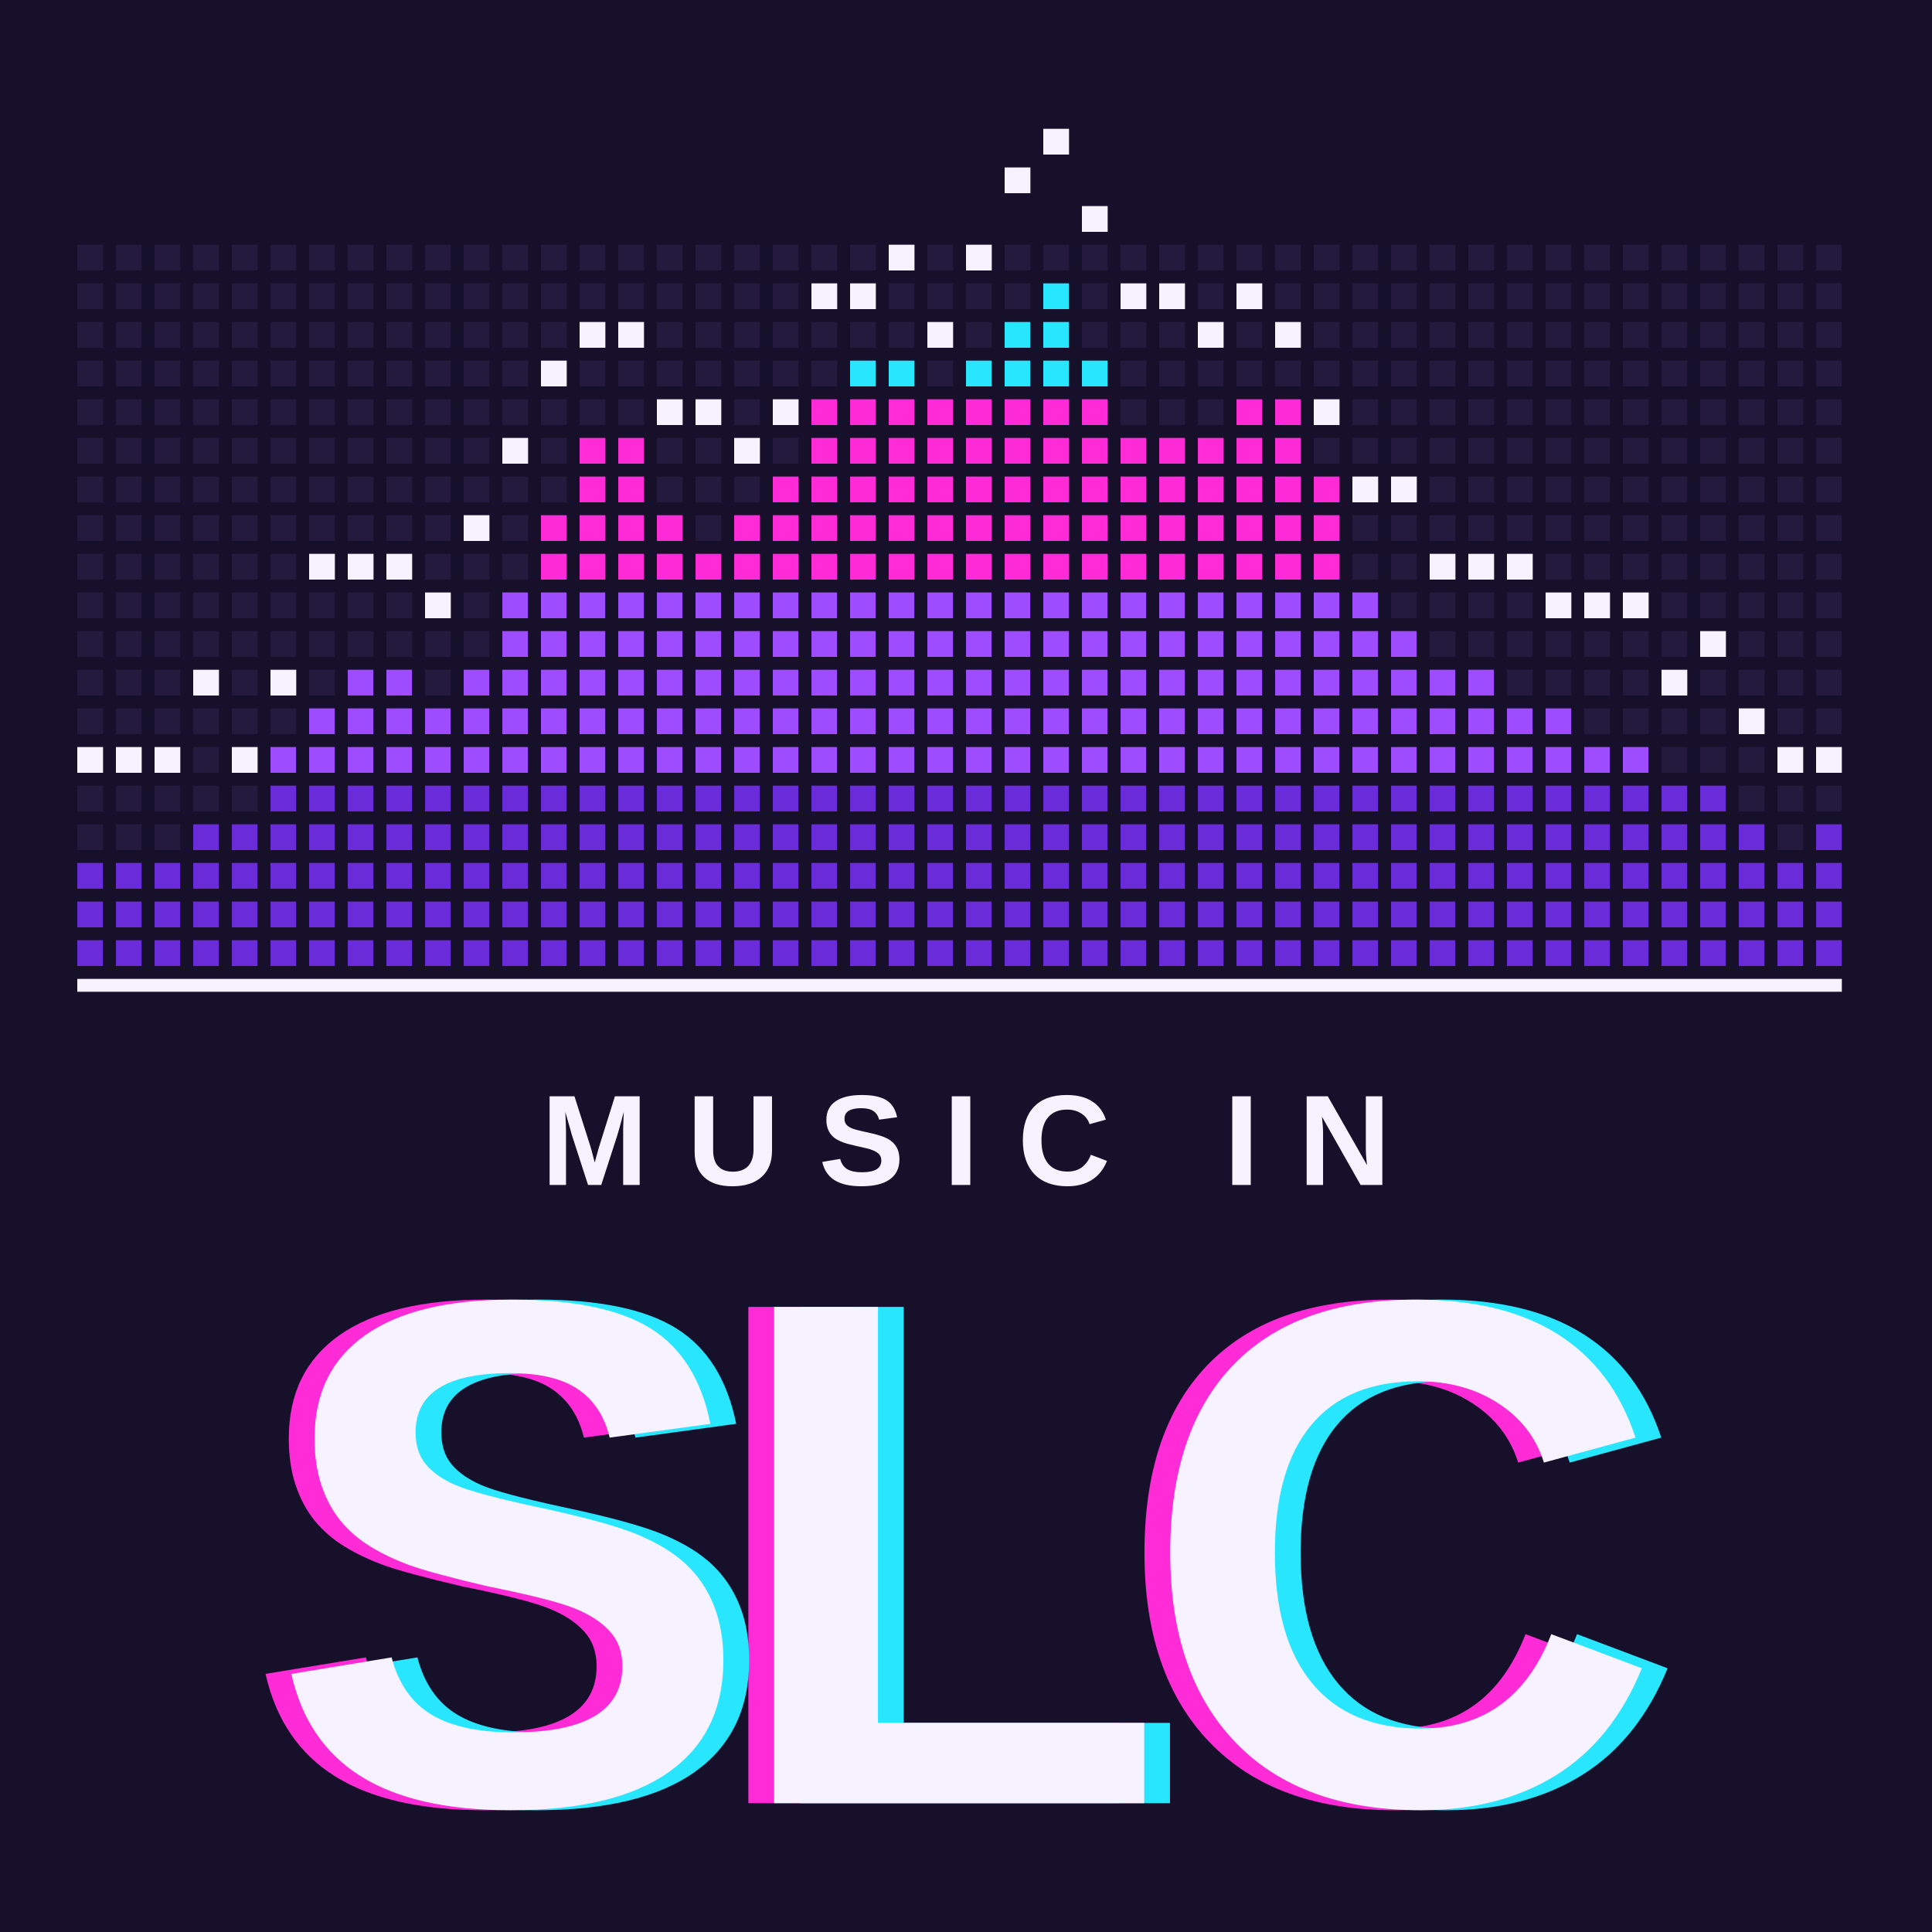
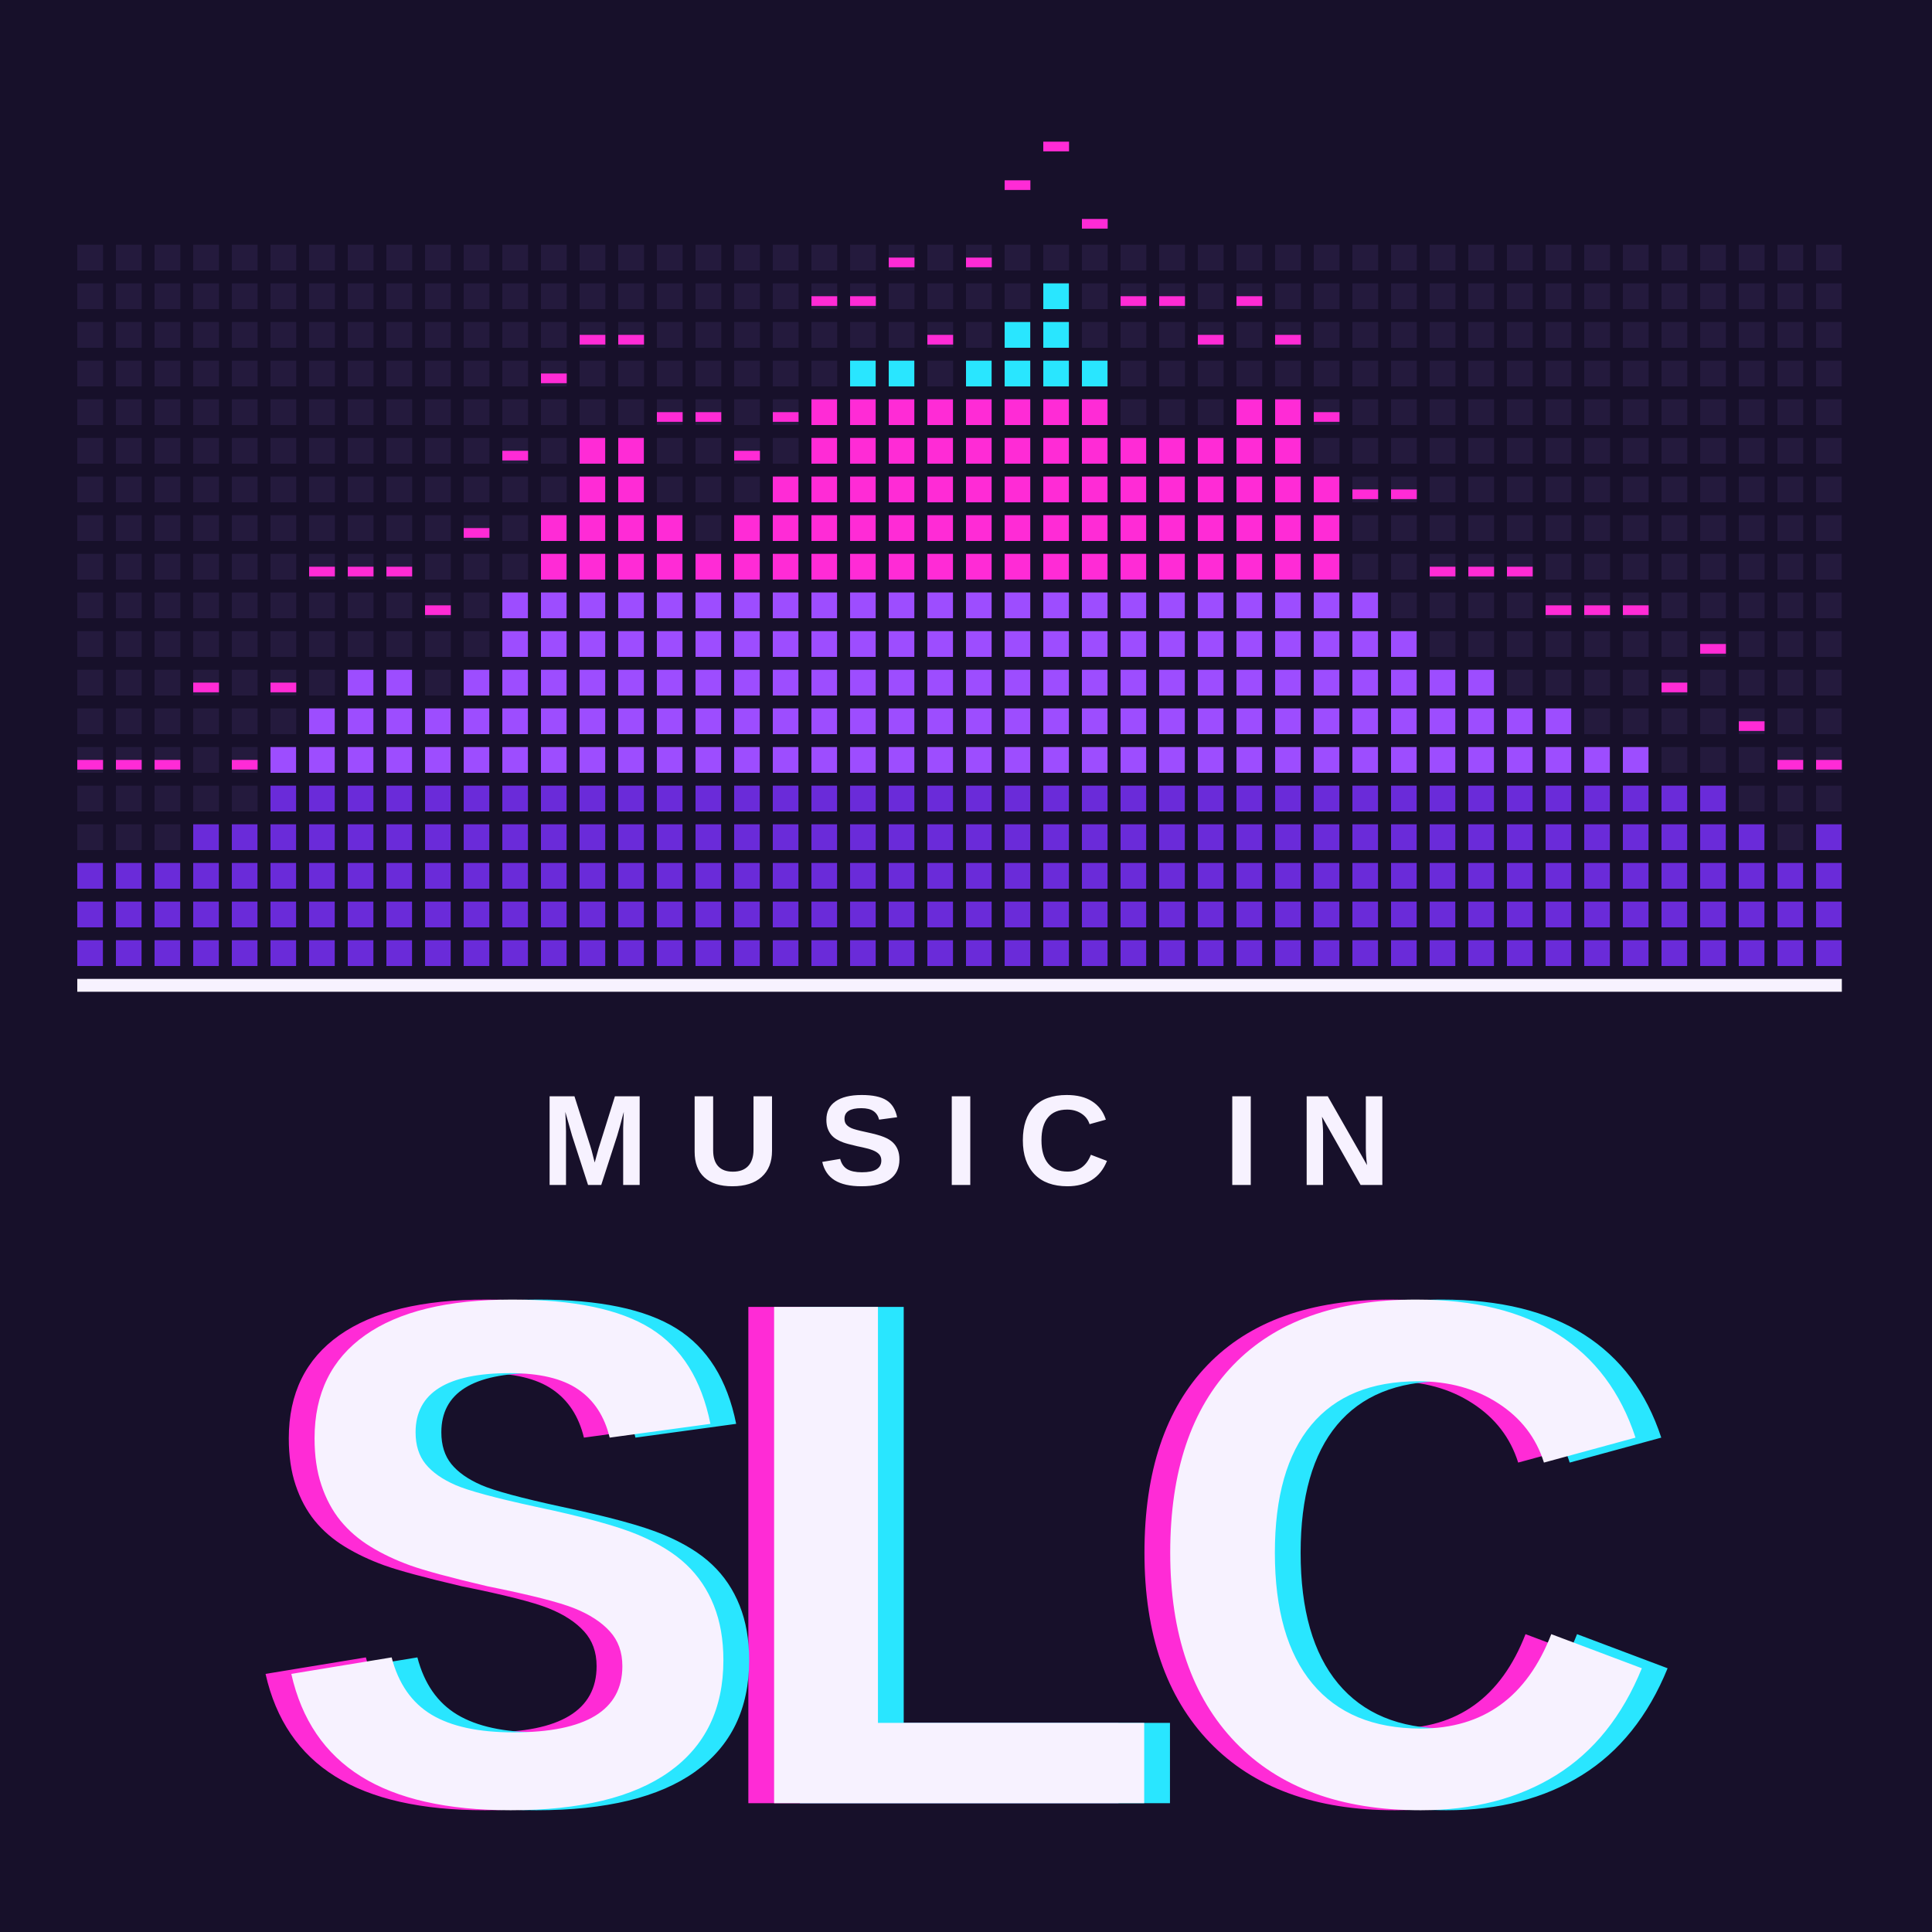
<svg xmlns="http://www.w3.org/2000/svg" viewBox="0 0 300 300" role="img" aria-label="Music in SLC">
  <rect width="300" height="300" fill="#17102A" />
  <defs>
    <pattern id="fvOn" width="6" height="6" patternUnits="userSpaceOnUse" x="12" y="150">
      <rect x="0" y="2" width="4" height="4" fill="#fff" />
    </pattern>
    <pattern id="fvOff" width="6" height="6" patternUnits="userSpaceOnUse" x="12" y="150">
      <rect x="0" y="2" width="4" height="4" fill="#241A3D" />
    </pattern>
    <mask id="fvMask" maskUnits="userSpaceOnUse" x="0" y="0" width="300" height="160">
      <rect x="0" y="0" width="300" height="160" fill="url(#fvOn)" />
    </mask>
    <linearGradient id="fvLv" gradientUnits="userSpaceOnUse" x1="0" y1="150" x2="0" y2="36">
      <stop offset="0" stop-color="#6A2BD9" />
      <stop offset="0.263" stop-color="#6A2BD9" />
      <stop offset="0.263" stop-color="#9D4DFF" />
      <stop offset="0.526" stop-color="#9D4DFF" />
      <stop offset="0.526" stop-color="#FF2BD6" />
      <stop offset="0.789" stop-color="#FF2BD6" />
      <stop offset="0.789" stop-color="#29E6FF" />
      <stop offset="1" stop-color="#29E6FF" />
    </linearGradient>
  </defs>
  <rect x="12" y="36" width="274" height="114" fill="url(#fvOff)" />
  <g mask="url(#fvMask)" fill="url(#fvLv)">
    <rect x="12" y="132" width="4" height="18" />
    <rect x="18" y="132" width="4" height="18" />
    <rect x="24" y="132" width="4" height="18" />
    <rect x="30" y="126" width="4" height="24" />
    <rect x="36" y="126" width="4" height="24" />
    <rect x="42" y="114" width="4" height="36" />
    <rect x="48" y="108" width="4" height="42" />
    <rect x="54" y="102" width="4" height="48" />
    <rect x="60" y="102" width="4" height="48" />
    <rect x="66" y="108" width="4" height="42" />
    <rect x="72" y="102" width="4" height="48" />
    <rect x="78" y="90" width="4" height="60" />
    <rect x="84" y="78" width="4" height="72" />
    <rect x="90" y="66" width="4" height="84" />
    <rect x="96" y="66" width="4" height="84" />
    <rect x="102" y="78" width="4" height="72" />
    <rect x="108" y="84" width="4" height="66" />
    <rect x="114" y="78" width="4" height="72" />
    <rect x="120" y="72" width="4" height="78" />
    <rect x="126" y="60" width="4" height="90" />
    <rect x="132" y="54" width="4" height="96" />
    <rect x="138" y="54" width="4" height="96" />
    <rect x="144" y="60" width="4" height="90" />
    <rect x="150" y="54" width="4" height="96" />
    <rect x="156" y="48" width="4" height="102" />
    <rect x="162" y="42" width="4" height="108" />
    <rect x="168" y="54" width="4" height="96" />
    <rect x="174" y="66" width="4" height="84" />
    <rect x="180" y="66" width="4" height="84" />
    <rect x="186" y="66" width="4" height="84" />
    <rect x="192" y="60" width="4" height="90" />
    <rect x="198" y="60" width="4" height="90" />
    <rect x="204" y="72" width="4" height="78" />
    <rect x="210" y="90" width="4" height="60" />
    <rect x="216" y="96" width="4" height="54" />
    <rect x="222" y="102" width="4" height="48" />
    <rect x="228" y="102" width="4" height="48" />
    <rect x="234" y="108" width="4" height="42" />
    <rect x="240" y="108" width="4" height="42" />
    <rect x="246" y="114" width="4" height="36" />
    <rect x="252" y="114" width="4" height="36" />
    <rect x="258" y="120" width="4" height="30" />
    <rect x="264" y="120" width="4" height="30" />
    <rect x="270" y="126" width="4" height="24" />
    <rect x="276" y="132" width="4" height="18" />
    <rect x="282" y="126" width="4" height="24" />
  </g>
-   <g fill="#F7F2FF">
-     <rect x="12" y="116" width="4" height="4" />
-     <rect x="18" y="116" width="4" height="4" />
-     <rect x="24" y="116" width="4" height="4" />
-     <rect x="30" y="104" width="4" height="4" />
-     <rect x="36" y="116" width="4" height="4" />
-     <rect x="42" y="104" width="4" height="4" />
-     <rect x="48" y="86" width="4" height="4" />
-     <rect x="54" y="86" width="4" height="4" />
-     <rect x="60" y="86" width="4" height="4" />
-     <rect x="66" y="92" width="4" height="4" />
-     <rect x="72" y="80" width="4" height="4" />
-     <rect x="78" y="68" width="4" height="4" />
-     <rect x="84" y="56" width="4" height="4" />
-     <rect x="90" y="50" width="4" height="4" />
-     <rect x="96" y="50" width="4" height="4" />
-     <rect x="102" y="62" width="4" height="4" />
-     <rect x="108" y="62" width="4" height="4" />
-     <rect x="114" y="68" width="4" height="4" />
-     <rect x="120" y="62" width="4" height="4" />
-     <rect x="126" y="44" width="4" height="4" />
-     <rect x="132" y="44" width="4" height="4" />
-     <rect x="138" y="38" width="4" height="4" />
-     <rect x="144" y="50" width="4" height="4" />
-     <rect x="150" y="38" width="4" height="4" />
-     <rect x="156" y="26" width="4" height="4" />
-     <rect x="162" y="20" width="4" height="4" />
-     <rect x="168" y="32" width="4" height="4" />
-     <rect x="174" y="44" width="4" height="4" />
-     <rect x="180" y="44" width="4" height="4" />
-     <rect x="186" y="50" width="4" height="4" />
-     <rect x="192" y="44" width="4" height="4" />
-     <rect x="198" y="50" width="4" height="4" />
-     <rect x="204" y="62" width="4" height="4" />
-     <rect x="210" y="74" width="4" height="4" />
-     <rect x="216" y="74" width="4" height="4" />
-     <rect x="222" y="86" width="4" height="4" />
-     <rect x="228" y="86" width="4" height="4" />
-     <rect x="234" y="86" width="4" height="4" />
-     <rect x="240" y="92" width="4" height="4" />
-     <rect x="246" y="92" width="4" height="4" />
-     <rect x="252" y="92" width="4" height="4" />
-     <rect x="258" y="104" width="4" height="4" />
-     <rect x="264" y="98" width="4" height="4" />
-     <rect x="270" y="110" width="4" height="4" />
-     <rect x="276" y="116" width="4" height="4" />
-     <rect x="282" y="116" width="4" height="4" />
+   <g fill="#FF2BD6">
+     <rect x="12" y="118" width="4" height="1.5" />
+     <rect x="18" y="118" width="4" height="1.5" />
+     <rect x="24" y="118" width="4" height="1.5" />
+     <rect x="30" y="106" width="4" height="1.5" />
+     <rect x="36" y="118" width="4" height="1.5" />
+     <rect x="42" y="106" width="4" height="1.5" />
+     <rect x="48" y="88" width="4" height="1.5" />
+     <rect x="54" y="88" width="4" height="1.5" />
+     <rect x="60" y="88" width="4" height="1.5" />
+     <rect x="66" y="94" width="4" height="1.5" />
+     <rect x="72" y="82" width="4" height="1.5" />
+     <rect x="78" y="70" width="4" height="1.5" />
+     <rect x="84" y="58" width="4" height="1.5" />
+     <rect x="90" y="52" width="4" height="1.5" />
+     <rect x="96" y="52" width="4" height="1.5" />
+     <rect x="102" y="64" width="4" height="1.5" />
+     <rect x="108" y="64" width="4" height="1.5" />
+     <rect x="114" y="70" width="4" height="1.5" />
+     <rect x="120" y="64" width="4" height="1.5" />
+     <rect x="126" y="46" width="4" height="1.5" />
+     <rect x="132" y="46" width="4" height="1.5" />
+     <rect x="138" y="40" width="4" height="1.5" />
+     <rect x="144" y="52" width="4" height="1.5" />
+     <rect x="150" y="40" width="4" height="1.5" />
+     <rect x="156" y="28" width="4" height="1.5" />
+     <rect x="162" y="22" width="4" height="1.5" />
+     <rect x="168" y="34" width="4" height="1.5" />
+     <rect x="174" y="46" width="4" height="1.5" />
+     <rect x="180" y="46" width="4" height="1.5" />
+     <rect x="186" y="52" width="4" height="1.5" />
+     <rect x="192" y="46" width="4" height="1.5" />
+     <rect x="198" y="52" width="4" height="1.5" />
+     <rect x="204" y="64" width="4" height="1.5" />
+     <rect x="210" y="76" width="4" height="1.5" />
+     <rect x="216" y="76" width="4" height="1.5" />
+     <rect x="222" y="88" width="4" height="1.5" />
+     <rect x="228" y="88" width="4" height="1.5" />
+     <rect x="234" y="88" width="4" height="1.5" />
+     <rect x="240" y="94" width="4" height="1.5" />
+     <rect x="246" y="94" width="4" height="1.5" />
+     <rect x="252" y="94" width="4" height="1.5" />
+     <rect x="258" y="106" width="4" height="1.5" />
+     <rect x="264" y="100" width="4" height="1.5" />
+     <rect x="270" y="112" width="4" height="1.5" />
+     <rect x="276" y="118" width="4" height="1.5" />
+     <rect x="282" y="118" width="4" height="1.5" />
  </g>
  <rect x="12" y="152" width="274" height="2" fill="#F7F2FF" />
  <text x="150" y="184" text-anchor="middle" font-family="Sora, 'Helvetica Neue', Arial, sans-serif" font-weight="800" font-size="20" fill="#F7F2FF" letter-spacing="6">MUSIC IN</text>
  <g font-family="Sora, 'Helvetica Neue', Arial, sans-serif" font-weight="800" font-size="112" text-anchor="middle" letter-spacing="-4">
    <text x="146" y="280" fill="#FF2BD6">SLC</text>
    <text x="154" y="280" fill="#29E6FF">SLC</text>
    <text x="150" y="280" fill="#F7F2FF">SLC</text>
  </g>
</svg>
